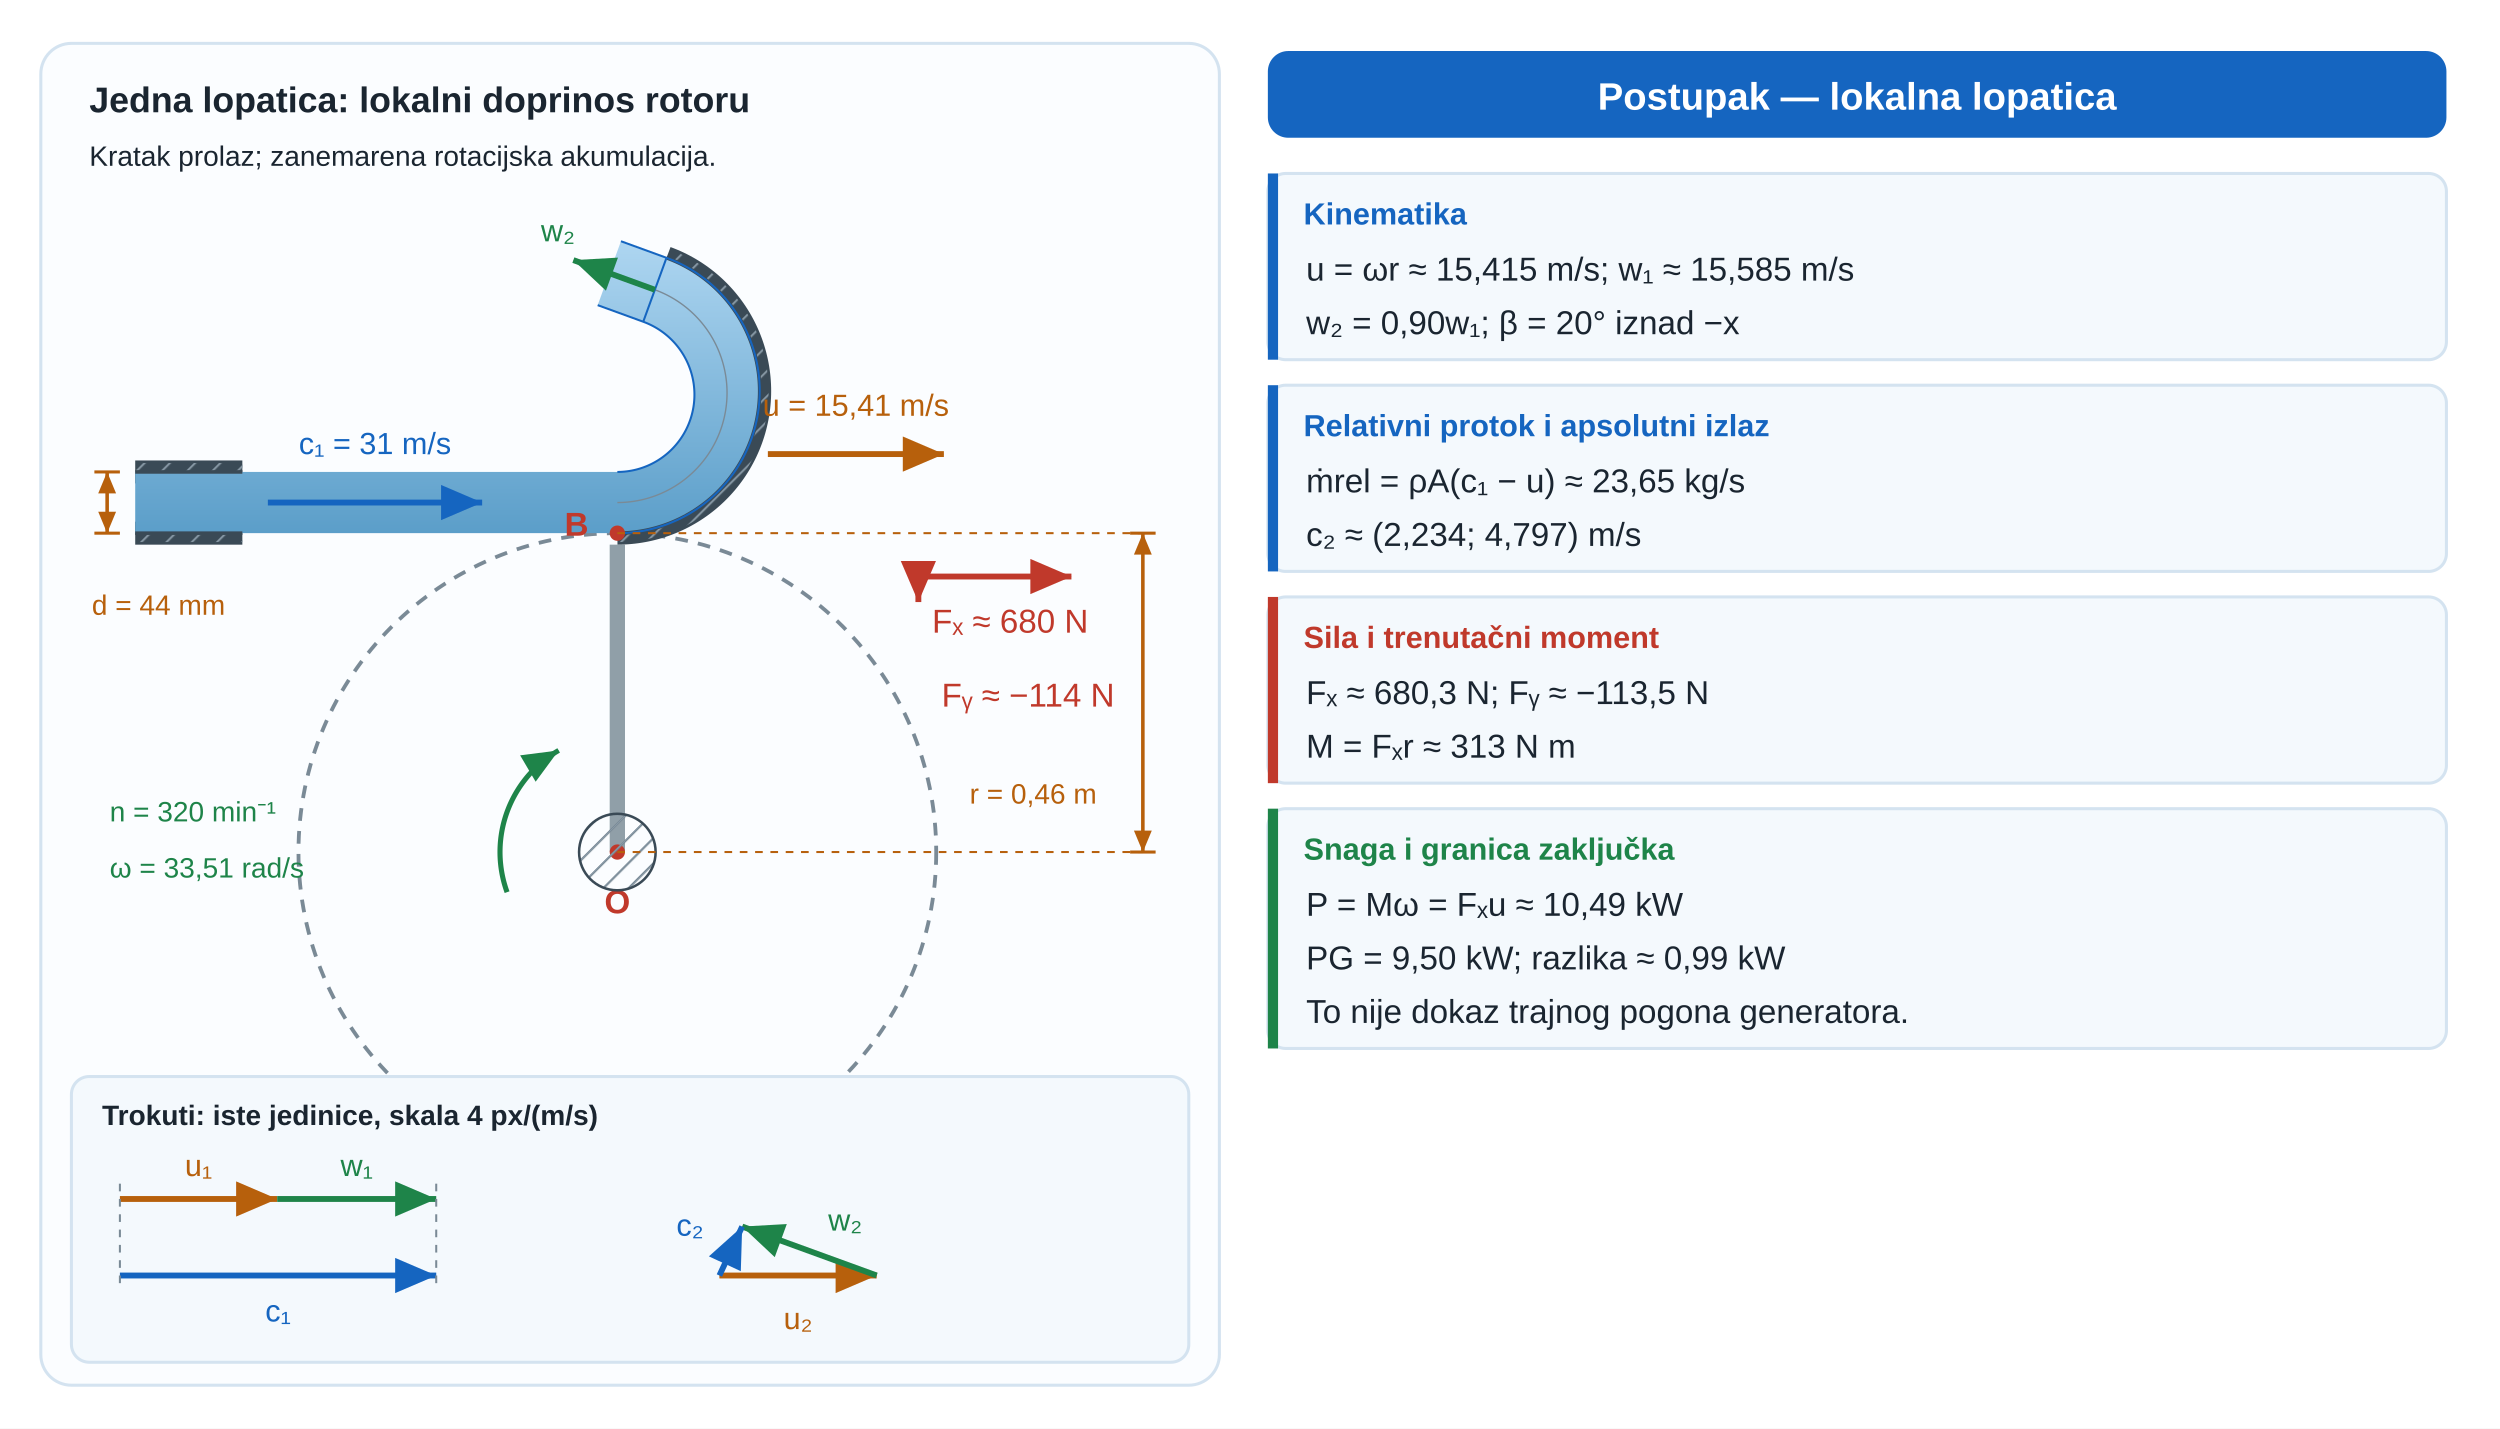
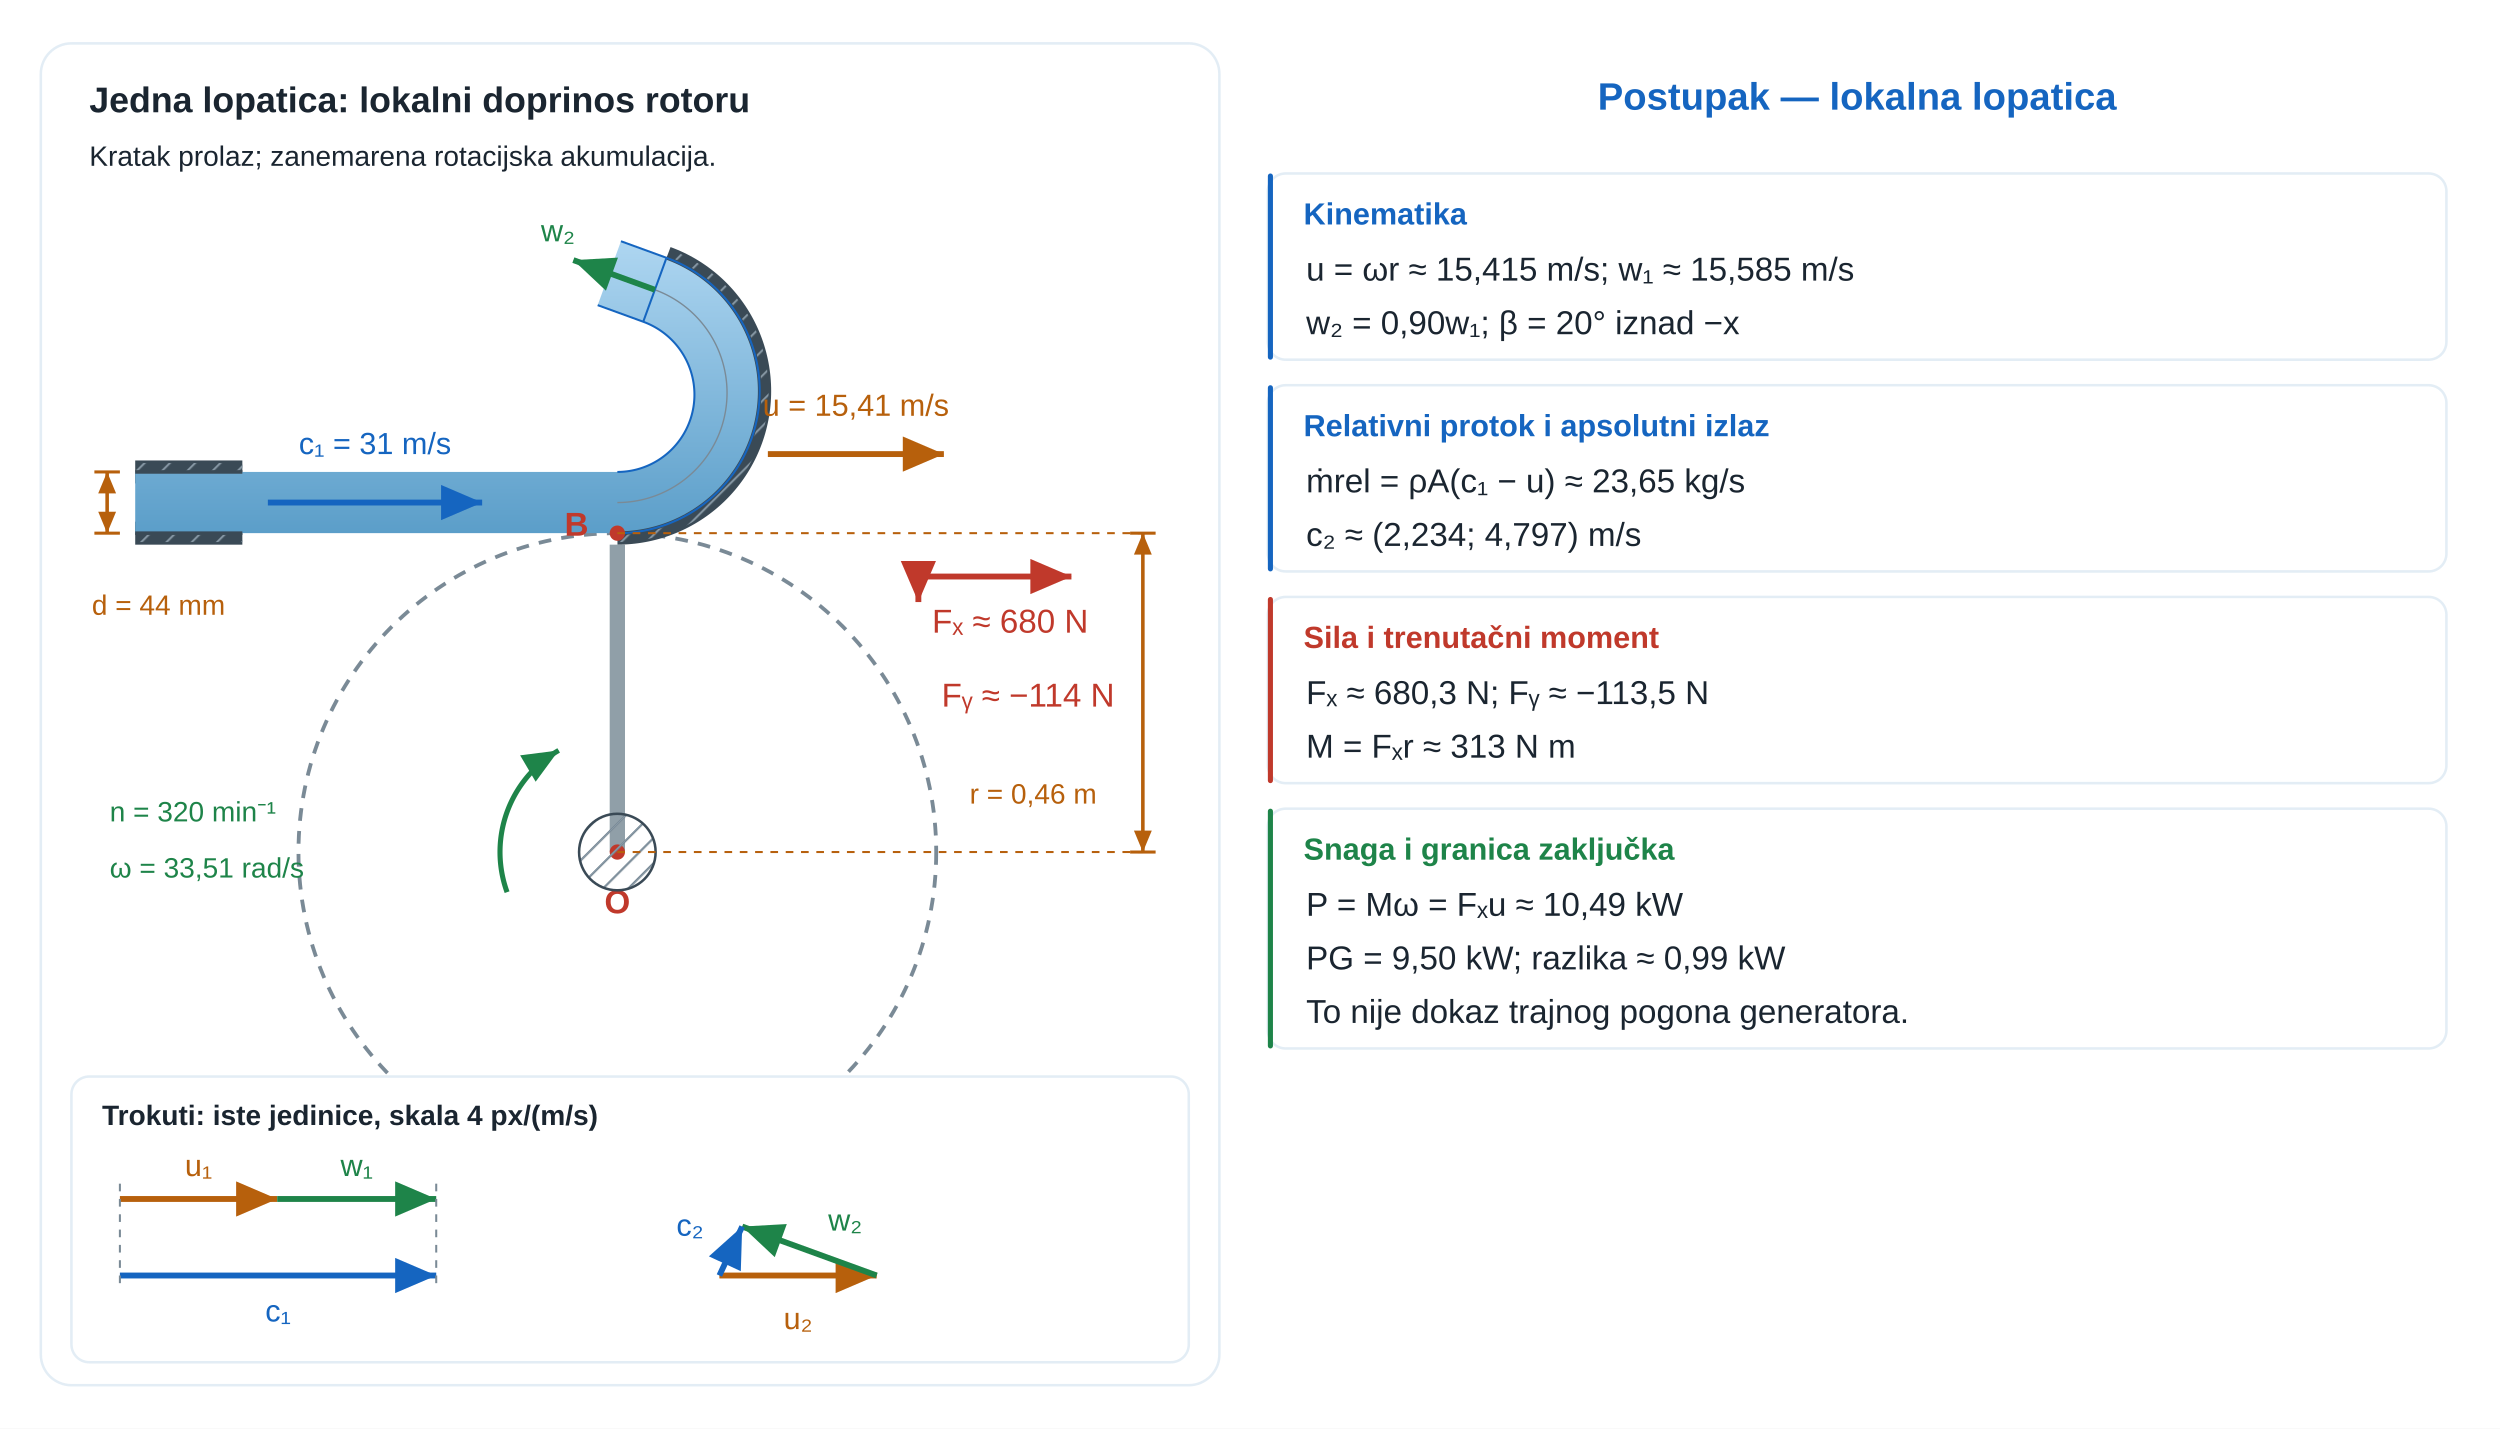
<svg xmlns="http://www.w3.org/2000/svg" viewBox="0 0 980 560" role="img" aria-labelledby="u14p5_title u14p5_desc" preserveAspectRatio="xMidYMid meet" style="display:block;width:100%;max-width:980px;height:auto;">
  <defs>
    <linearGradient id="u14p5_water" x1="0" y1="0" x2="0" y2="1">
      <stop offset="0%" stop-color="#aed6f1" />
      <stop offset="100%" stop-color="#5b9ec9" />
    </linearGradient>
    <linearGradient id="u14p5_oil" x1="0" y1="0" x2="0" y2="1">
      <stop offset="0%" stop-color="#fde68a" />
      <stop offset="100%" stop-color="#c8a000" />
    </linearGradient>
    <linearGradient id="u14p5_hdr" x1="0" y1="0" x2="1" y2="0">
      <stop offset="0%" stop-color="#1a2e42" />
      <stop offset="100%" stop-color="#1a3a52" />
    </linearGradient>
    <pattern id="u14p5_hatch" width="7" height="7" patternUnits="userSpaceOnUse" patternTransform="rotate(45)">
      <line x1="0" y1="0" x2="0" y2="7" stroke="#7a8a96" stroke-width="1.8" />
    </pattern>
    <marker id="u14p5_v" markerWidth="7" markerHeight="6" refX="7" refY="3" orient="auto">
      <path d="M0 0 L7 3 L0 6 Z" fill="#1e8449" />
    </marker>
    <marker id="u14p5_dim" markerWidth="6" markerHeight="5" refX="6" refY="2.5" orient="auto-start-reverse">
      <path d="M0 0 L6 2.5 L0 5 Z" fill="#b7600c" />
    </marker>
    <marker id="u14p5_dimSmall" markerWidth="3" markerHeight="3" refX="3" refY="1.5" orient="auto-start-reverse">
      <path d="M0 0 L3 1.5 L0 3 Z" fill="#b7600c" />
    </marker>
  </defs>
  <rect width="980" height="560" fill="white" />
  <g font-family="'Segoe UI',Arial,sans-serif" fill="#1a2530">
    <defs>
      <marker id="u14p5_forceMarker" markerWidth="7" markerHeight="6" refX="7" refY="3" orient="auto">
        <path d="M0 0 L7 3 L0 6 Z" fill="#c0392b" />
      </marker>
      <marker id="u14p5_pressureMarker" markerWidth="7" markerHeight="6" refX="7" refY="3" orient="auto">
        <path d="M0 0 L7 3 L0 6 Z" fill="#1565c0" />
      </marker>
      <marker id="u14p5_reactionMarker" markerWidth="7" markerHeight="6" refX="7" refY="3" orient="auto">
        <path d="M0 0 L7 3 L0 6 Z" fill="#1e8449" />
      </marker>
      <marker id="u14p5_axisMarker" markerWidth="7" markerHeight="6" refX="7" refY="3" orient="auto">
        <path d="M0 0 L7 3 L0 6 Z" fill="#3a4a56" />
      </marker>
    </defs>
    <defs>
      <marker id="u14p5_motionMarker" markerWidth="7" markerHeight="6" refX="7" refY="3" orient="auto">
        <path d="M0 0 L7 3 L0 6 Z" fill="#b7600c" />
      </marker>
    </defs>
-     <rect x="16" y="17" width="462" height="526" rx="12" fill="#fbfdff" stroke="#d4e3f0" stroke-width="1.2" />
+     <rect x="16" y="17" width="462" height="526" rx="12" fill="white" stroke="#d4e3f0" stroke-width="1" stroke-opacity="0.65" />
    <text x="35" y="44" font-size="14" fill="#1a2530" text-anchor="start" font-weight="700">Jedna lopatica: lokalni doprinos rotoru</text>
    <text x="35" y="65" font-size="11" fill="#1a2530" text-anchor="start">Kratak prolaz; zanemarena rotacijska akumulacija.</text>
    <circle id="u14p5_orbit" cx="242" cy="334" r="125" fill="none" stroke="#7a8a96" stroke-width="1.5" stroke-dasharray="5 4" />
    <line id="u14p5_spoke" x1="242" y1="334" x2="242" y2="213.5" stroke="#909fa8" stroke-width="6" />
    <path id="u14p5_flowouter0" d="M53 185.0 H95" fill="none" stroke="#3a4a56" stroke-width="9" stroke-linecap="butt" stroke-linejoin="round" />
    <path d="M53 185.0 H95" fill="none" stroke="url(#u14p5_hatch)" stroke-width="7" stroke-linecap="butt" stroke-linejoin="round" />
    <path id="u14p5_flowouter1" d="M53 209.0 H95" fill="none" stroke="#3a4a56" stroke-width="9" stroke-linecap="butt" stroke-linejoin="round" />
    <path d="M53 209.0 H95" fill="none" stroke="url(#u14p5_hatch)" stroke-width="7" stroke-linecap="butt" stroke-linejoin="round" />
    <path id="u14p5_flowouter2" d="M242 209 L243.28 208.985 L244.559 208.942 L245.837 208.868 L247.113 208.766 L248.386 208.635 L249.656 208.474 L250.922 208.285 L252.183 208.066 L253.44 207.819 L254.69 207.543 L255.934 207.238 L257.17 206.905 L258.399 206.544 L259.619 206.154 L260.831 205.737 L262.032 205.292 L263.223 204.819 L264.403 204.319 L265.572 203.792 L266.728 203.238 L267.872 202.658 L269.002 202.051 L270.118 201.418 L271.219 200.76 L272.305 200.077 L273.375 199.368 L274.429 198.635 L275.466 197.878 L276.486 197.097 L277.487 196.292 L278.47 195.464 L279.434 194.614 L280.378 193.741 L281.302 192.847 L282.205 191.931 L283.087 190.995 L283.947 190.038 L284.786 189.061 L285.601 188.065 L286.394 187.05 L287.163 186.017 L287.909 184.966 L288.629 183.897 L289.326 182.812 L289.997 181.711 L290.642 180.594 L291.262 179.462 L291.856 178.316 L292.422 177.156 L292.962 175.983 L293.475 174.797 L293.96 173.6 L294.418 172.391 L294.847 171.171 L295.248 169.942 L295.621 168.703 L295.965 167.455 L296.279 166.199 L296.565 164.936 L296.821 163.666 L297.048 162.391 L297.244 161.11 L297.411 159.824 L297.548 158.534 L297.655 157.242 L297.732 155.946 L297.779 154.649 L297.795 153.351 L297.782 152.052 L297.737 150.754 L297.663 149.456 L297.558 148.161 L297.423 146.867 L297.258 145.577 L297.062 144.291 L296.836 143.009 L296.581 141.733 L296.295 140.463 L295.98 139.199 L295.636 137.943 L295.261 136.694 L294.858 135.455 L294.426 134.225 L293.964 133.005 L293.474 131.796 L292.956 130.599 L292.41 129.413 L291.836 128.241 L291.234 127.082 L290.606 125.938 L289.95 124.808 L289.268 123.693 L288.56 122.595 L287.826 121.514 L287.066 120.449 L286.282 119.403 L285.473 118.375 L284.64 117.367 L283.783 116.378 L282.904 115.409 L282.001 114.462 L281.076 113.535 L280.13 112.631 L279.162 111.749 L278.174 110.89 L277.165 110.054 L276.137 109.243 L275.09 108.456 L274.025 107.693 L272.941 106.956 L271.841 106.245 L270.724 105.56 L269.591 104.901 L268.442 104.269 L267.279 103.665 L266.102 103.088 L264.912 102.539 L263.709 102.019 L262.494 101.527 L261.267 101.064" fill="none" stroke="#3a4a56" stroke-width="9" stroke-linecap="butt" stroke-linejoin="round" />
    <path d="M242 209 L243.28 208.985 L244.559 208.942 L245.837 208.868 L247.113 208.766 L248.386 208.635 L249.656 208.474 L250.922 208.285 L252.183 208.066 L253.44 207.819 L254.69 207.543 L255.934 207.238 L257.17 206.905 L258.399 206.544 L259.619 206.154 L260.831 205.737 L262.032 205.292 L263.223 204.819 L264.403 204.319 L265.572 203.792 L266.728 203.238 L267.872 202.658 L269.002 202.051 L270.118 201.418 L271.219 200.76 L272.305 200.077 L273.375 199.368 L274.429 198.635 L275.466 197.878 L276.486 197.097 L277.487 196.292 L278.47 195.464 L279.434 194.614 L280.378 193.741 L281.302 192.847 L282.205 191.931 L283.087 190.995 L283.947 190.038 L284.786 189.061 L285.601 188.065 L286.394 187.05 L287.163 186.017 L287.909 184.966 L288.629 183.897 L289.326 182.812 L289.997 181.711 L290.642 180.594 L291.262 179.462 L291.856 178.316 L292.422 177.156 L292.962 175.983 L293.475 174.797 L293.96 173.6 L294.418 172.391 L294.847 171.171 L295.248 169.942 L295.621 168.703 L295.965 167.455 L296.279 166.199 L296.565 164.936 L296.821 163.666 L297.048 162.391 L297.244 161.11 L297.411 159.824 L297.548 158.534 L297.655 157.242 L297.732 155.946 L297.779 154.649 L297.795 153.351 L297.782 152.052 L297.737 150.754 L297.663 149.456 L297.558 148.161 L297.423 146.867 L297.258 145.577 L297.062 144.291 L296.836 143.009 L296.581 141.733 L296.295 140.463 L295.98 139.199 L295.636 137.943 L295.261 136.694 L294.858 135.455 L294.426 134.225 L293.964 133.005 L293.474 131.796 L292.956 130.599 L292.41 129.413 L291.836 128.241 L291.234 127.082 L290.606 125.938 L289.95 124.808 L289.268 123.693 L288.56 122.595 L287.826 121.514 L287.066 120.449 L286.282 119.403 L285.473 118.375 L284.64 117.367 L283.783 116.378 L282.904 115.409 L282.001 114.462 L281.076 113.535 L280.13 112.631 L279.162 111.749 L278.174 110.89 L277.165 110.054 L276.137 109.243 L275.09 108.456 L274.025 107.693 L272.941 106.956 L271.841 106.245 L270.724 105.56 L269.591 104.901 L268.442 104.269 L267.279 103.665 L266.102 103.088 L264.912 102.539 L263.709 102.019 L262.494 101.527 L261.267 101.064" fill="none" stroke="url(#u14p5_hatch)" stroke-width="7" stroke-linecap="butt" stroke-linejoin="round" />
    <defs>
      <linearGradient id="u14p5_flowfield" gradientUnits="userSpaceOnUse" x1="0" y1="94.566" x2="0" y2="209.0">
        <stop offset="0%" stop-color="#aed6f1" />
        <stop offset="100%" stop-color="#5b9ec9" />
      </linearGradient>
    </defs>
    <path id="u14p5_flowfluid" d="M53 185 L242 185 L242.721 184.991 L243.442 184.965 L244.162 184.922 L244.881 184.861 L245.598 184.784 L246.313 184.689 L247.025 184.577 L247.735 184.448 L248.441 184.302 L249.143 184.139 L249.841 183.959 L250.534 183.763 L251.223 183.551 L251.906 183.322 L252.583 183.077 L253.254 182.816 L253.918 182.539 L254.576 182.246 L255.226 181.938 L255.868 181.614 L256.503 181.276 L257.129 180.922 L257.746 180.554 L258.354 180.172 L258.953 179.775 L259.541 179.365 L260.12 178.94 L260.688 178.503 L261.246 178.052 L261.793 177.588 L262.328 177.111 L262.851 176.623 L263.363 176.122 L263.862 175.609 L264.349 175.085 L264.823 174.55 L265.285 174.005 L265.733 173.448 L266.168 172.882 L266.589 172.305 L266.996 171.72 L267.389 171.125 L267.767 170.521 L268.132 169.909 L268.481 169.289 L268.816 168.661 L269.136 168.026 L269.441 167.384 L269.73 166.735 L270.004 166.08 L270.263 165.419 L270.505 164.752 L270.732 164.081 L270.944 163.404 L271.139 162.724 L271.318 162.039 L271.481 161.35 L271.628 160.659 L271.758 159.964 L271.873 159.267 L271.971 158.568 L272.052 157.868 L272.117 157.165 L272.166 156.462 L272.199 155.759 L272.215 155.055 L272.215 154.352 L272.199 153.649 L272.166 152.947 L272.117 152.246 L272.052 151.547 L271.971 150.85 L271.874 150.155 L271.76 149.464 L271.631 148.775 L271.487 148.09 L271.326 147.409 L271.15 146.732 L270.958 146.06 L270.752 145.392 L270.529 144.73 L270.292 144.074 L270.04 143.423 L269.773 142.779 L269.492 142.141 L269.196 141.51 L268.886 140.887 L268.562 140.271 L268.224 139.663 L267.873 139.062 L267.507 138.471 L267.129 137.888 L266.737 137.314 L266.333 136.75 L265.916 136.195 L265.487 135.65 L265.045 135.115 L264.592 134.591 L264.127 134.077 L263.651 133.574 L263.163 133.082 L262.664 132.601 L262.155 132.132 L261.636 131.675 L261.106 131.23 L260.567 130.797 L260.018 130.377 L259.46 129.969 L258.892 129.574 L258.317 129.192 L257.732 128.823 L257.14 128.468 L256.54 128.126 L255.932 127.797 L255.317 127.483 L254.696 127.182 L254.068 126.896 L253.433 126.624 L252.793 126.366 L252.147 126.122 L234.292 119.624 L243.413 94.566 L261.267 101.064 L262.494 101.527 L263.709 102.019 L264.912 102.539 L266.102 103.088 L267.279 103.665 L268.442 104.269 L269.591 104.901 L270.724 105.56 L271.841 106.245 L272.941 106.956 L274.025 107.693 L275.09 108.456 L276.137 109.243 L277.165 110.054 L278.174 110.89 L279.162 111.749 L280.13 112.631 L281.076 113.535 L282.001 114.462 L282.904 115.409 L283.783 116.378 L284.64 117.367 L285.473 118.375 L286.282 119.403 L287.066 120.449 L287.826 121.514 L288.56 122.595 L289.268 123.693 L289.95 124.808 L290.606 125.938 L291.234 127.082 L291.836 128.241 L292.41 129.413 L292.956 130.599 L293.474 131.796 L293.964 133.005 L294.426 134.225 L294.858 135.455 L295.261 136.694 L295.636 137.943 L295.98 139.199 L296.295 140.463 L296.581 141.733 L296.836 143.009 L297.062 144.291 L297.258 145.577 L297.423 146.867 L297.558 148.161 L297.663 149.456 L297.737 150.754 L297.782 152.052 L297.795 153.351 L297.779 154.649 L297.732 155.946 L297.655 157.242 L297.548 158.534 L297.411 159.824 L297.244 161.11 L297.048 162.391 L296.821 163.666 L296.565 164.936 L296.279 166.199 L295.965 167.455 L295.621 168.703 L295.248 169.942 L294.847 171.171 L294.418 172.391 L293.96 173.6 L293.475 174.797 L292.962 175.983 L292.422 177.156 L291.856 178.316 L291.262 179.462 L290.642 180.594 L289.997 181.711 L289.326 182.812 L288.629 183.897 L287.909 184.966 L287.163 186.017 L286.394 187.05 L285.601 188.065 L284.786 189.061 L283.947 190.038 L283.087 190.995 L282.205 191.931 L281.302 192.847 L280.378 193.741 L279.434 194.614 L278.47 195.464 L277.487 196.292 L276.486 197.097 L275.466 197.878 L274.429 198.635 L273.375 199.368 L272.305 200.077 L271.219 200.76 L270.118 201.418 L269.002 202.051 L267.872 202.658 L266.728 203.238 L265.572 203.792 L264.403 204.319 L263.223 204.819 L262.032 205.292 L260.831 205.737 L259.619 206.154 L258.399 206.544 L257.17 206.905 L255.934 207.238 L254.69 207.543 L253.44 207.819 L252.183 208.066 L250.922 208.285 L249.656 208.474 L248.386 208.635 L247.113 208.766 L245.837 208.868 L244.559 208.942 L243.28 208.985 L242 209 L53 209 Z" fill="url(#u14p5_flowfield)" stroke="none" stroke-width="1.8" />
    <path id="u14p5_flowwall0" d="M53 185.0 H95" fill="none" stroke="#3a4a56" stroke-width="1.4" />
    <path id="u14p5_flowwall1" d="M53 209.0 H95" fill="none" stroke="#3a4a56" stroke-width="1.4" />
    <path id="u14p5_flowwall2" d="M242 209 L243.28 208.985 L244.559 208.942 L245.837 208.868 L247.113 208.766 L248.386 208.635 L249.656 208.474 L250.922 208.285 L252.183 208.066 L253.44 207.819 L254.69 207.543 L255.934 207.238 L257.17 206.905 L258.399 206.544 L259.619 206.154 L260.831 205.737 L262.032 205.292 L263.223 204.819 L264.403 204.319 L265.572 203.792 L266.728 203.238 L267.872 202.658 L269.002 202.051 L270.118 201.418 L271.219 200.76 L272.305 200.077 L273.375 199.368 L274.429 198.635 L275.466 197.878 L276.486 197.097 L277.487 196.292 L278.47 195.464 L279.434 194.614 L280.378 193.741 L281.302 192.847 L282.205 191.931 L283.087 190.995 L283.947 190.038 L284.786 189.061 L285.601 188.065 L286.394 187.05 L287.163 186.017 L287.909 184.966 L288.629 183.897 L289.326 182.812 L289.997 181.711 L290.642 180.594 L291.262 179.462 L291.856 178.316 L292.422 177.156 L292.962 175.983 L293.475 174.797 L293.96 173.6 L294.418 172.391 L294.847 171.171 L295.248 169.942 L295.621 168.703 L295.965 167.455 L296.279 166.199 L296.565 164.936 L296.821 163.666 L297.048 162.391 L297.244 161.11 L297.411 159.824 L297.548 158.534 L297.655 157.242 L297.732 155.946 L297.779 154.649 L297.795 153.351 L297.782 152.052 L297.737 150.754 L297.663 149.456 L297.558 148.161 L297.423 146.867 L297.258 145.577 L297.062 144.291 L296.836 143.009 L296.581 141.733 L296.295 140.463 L295.98 139.199 L295.636 137.943 L295.261 136.694 L294.858 135.455 L294.426 134.225 L293.964 133.005 L293.474 131.796 L292.956 130.599 L292.41 129.413 L291.836 128.241 L291.234 127.082 L290.606 125.938 L289.95 124.808 L289.268 123.693 L288.56 122.595 L287.826 121.514 L287.066 120.449 L286.282 119.403 L285.473 118.375 L284.64 117.367 L283.783 116.378 L282.904 115.409 L282.001 114.462 L281.076 113.535 L280.13 112.631 L279.162 111.749 L278.174 110.89 L277.165 110.054 L276.137 109.243 L275.09 108.456 L274.025 107.693 L272.941 106.956 L271.841 106.245 L270.724 105.56 L269.591 104.901 L268.442 104.269 L267.279 103.665 L266.102 103.088 L264.912 102.539 L263.709 102.019 L262.494 101.527 L261.267 101.064" fill="none" stroke="#3a4a56" stroke-width="1.4" />
    <path id="u14p5_flowfreeEdge" d="M242 185 L242.721 184.991 L243.442 184.965 L244.162 184.922 L244.881 184.861 L245.598 184.784 L246.313 184.689 L247.025 184.577 L247.735 184.448 L248.441 184.302 L249.143 184.139 L249.841 183.959 L250.534 183.763 L251.223 183.551 L251.906 183.322 L252.583 183.077 L253.254 182.816 L253.918 182.539 L254.576 182.246 L255.226 181.938 L255.868 181.614 L256.503 181.276 L257.129 180.922 L257.746 180.554 L258.354 180.172 L258.953 179.775 L259.541 179.365 L260.12 178.94 L260.688 178.503 L261.246 178.052 L261.793 177.588 L262.328 177.111 L262.851 176.623 L263.363 176.122 L263.862 175.609 L264.349 175.085 L264.823 174.55 L265.285 174.005 L265.733 173.448 L266.168 172.882 L266.589 172.305 L266.996 171.72 L267.389 171.125 L267.767 170.521 L268.132 169.909 L268.481 169.289 L268.816 168.661 L269.136 168.026 L269.441 167.384 L269.73 166.735 L270.004 166.08 L270.263 165.419 L270.505 164.752 L270.732 164.081 L270.944 163.404 L271.139 162.724 L271.318 162.039 L271.481 161.35 L271.628 160.659 L271.758 159.964 L271.873 159.267 L271.971 158.568 L272.052 157.868 L272.117 157.165 L272.166 156.462 L272.199 155.759 L272.215 155.055 L272.215 154.352 L272.199 153.649 L272.166 152.947 L272.117 152.246 L272.052 151.547 L271.971 150.85 L271.874 150.155 L271.76 149.464 L271.631 148.775 L271.487 148.09 L271.326 147.409 L271.15 146.732 L270.958 146.06 L270.752 145.392 L270.529 144.73 L270.292 144.074 L270.04 143.423 L269.773 142.779 L269.492 142.141 L269.196 141.51 L268.886 140.887 L268.562 140.271 L268.224 139.663 L267.873 139.062 L267.507 138.471 L267.129 137.888 L266.737 137.314 L266.333 136.75 L265.916 136.195 L265.487 135.65 L265.045 135.115 L264.592 134.591 L264.127 134.077 L263.651 133.574 L263.163 133.082 L262.664 132.601 L262.155 132.132 L261.636 131.675 L261.106 131.23 L260.567 130.797 L260.018 130.377 L259.46 129.969 L258.892 129.574 L258.317 129.192 L257.732 128.823 L257.14 128.468 L256.54 128.126 L255.932 127.797 L255.317 127.483 L254.696 127.182 L254.068 126.896 L253.433 126.624 L252.793 126.366 L252.147 126.122 L234.292 119.624" fill="none" stroke="#1565c0" stroke-width="0.8" />
    <path id="u14p5_flowouterEdge" d="M242 209 L243.28 208.985 L244.559 208.942 L245.837 208.868 L247.113 208.766 L248.386 208.635 L249.656 208.474 L250.922 208.285 L252.183 208.066 L253.44 207.819 L254.69 207.543 L255.934 207.238 L257.17 206.905 L258.399 206.544 L259.619 206.154 L260.831 205.737 L262.032 205.292 L263.223 204.819 L264.403 204.319 L265.572 203.792 L266.728 203.238 L267.872 202.658 L269.002 202.051 L270.118 201.418 L271.219 200.76 L272.305 200.077 L273.375 199.368 L274.429 198.635 L275.466 197.878 L276.486 197.097 L277.487 196.292 L278.47 195.464 L279.434 194.614 L280.378 193.741 L281.302 192.847 L282.205 191.931 L283.087 190.995 L283.947 190.038 L284.786 189.061 L285.601 188.065 L286.394 187.05 L287.163 186.017 L287.909 184.966 L288.629 183.897 L289.326 182.812 L289.997 181.711 L290.642 180.594 L291.262 179.462 L291.856 178.316 L292.422 177.156 L292.962 175.983 L293.475 174.797 L293.96 173.6 L294.418 172.391 L294.847 171.171 L295.248 169.942 L295.621 168.703 L295.965 167.455 L296.279 166.199 L296.565 164.936 L296.821 163.666 L297.048 162.391 L297.244 161.11 L297.411 159.824 L297.548 158.534 L297.655 157.242 L297.732 155.946 L297.779 154.649 L297.795 153.351 L297.782 152.052 L297.737 150.754 L297.663 149.456 L297.558 148.161 L297.423 146.867 L297.258 145.577 L297.062 144.291 L296.836 143.009 L296.581 141.733 L296.295 140.463 L295.98 139.199 L295.636 137.943 L295.261 136.694 L294.858 135.455 L294.426 134.225 L293.964 133.005 L293.474 131.796 L292.956 130.599 L292.41 129.413 L291.836 128.241 L291.234 127.082 L290.606 125.938 L289.95 124.808 L289.268 123.693 L288.56 122.595 L287.826 121.514 L287.066 120.449 L286.282 119.403 L285.473 118.375 L284.64 117.367 L283.783 116.378 L282.904 115.409 L282.001 114.462 L281.076 113.535 L280.13 112.631 L279.162 111.749 L278.174 110.89 L277.165 110.054 L276.137 109.243 L275.09 108.456 L274.025 107.693 L272.941 106.956 L271.841 106.245 L270.724 105.56 L269.591 104.901 L268.442 104.269 L267.279 103.665 L266.102 103.088 L264.912 102.539 L263.709 102.019 L262.494 101.527 L261.267 101.064 L243.413 94.566" fill="none" stroke="#1565c0" stroke-width="0.8" />
    <path id="u14p5_flowcenterline" d="M242 197 L243.001 196.988 L244.001 196.953 L245 196.895 L245.997 196.814 L246.992 196.709 L247.984 196.582 L248.974 196.431 L249.959 196.257 L250.94 196.06 L251.916 195.841 L252.887 195.599 L253.852 195.334 L254.811 195.047 L255.763 194.738 L256.707 194.407 L257.643 194.054 L258.571 193.679 L259.49 193.282 L260.399 192.865 L261.298 192.426 L262.187 191.967 L263.065 191.487 L263.932 190.986 L264.787 190.466 L265.629 189.926 L266.458 189.366 L267.275 188.788 L268.077 188.19 L268.866 187.574 L269.64 186.94 L270.399 186.288 L271.142 185.618 L271.87 184.932 L272.582 184.228 L273.277 183.508 L273.955 182.773 L274.616 182.021 L275.259 181.255 L275.884 180.473 L276.491 179.678 L277.079 178.868 L277.649 178.045 L278.198 177.209 L278.729 176.361 L279.239 175.5 L279.729 174.628 L280.199 173.744 L280.648 172.85 L281.076 171.946 L281.483 171.031 L281.869 170.108 L282.233 169.176 L282.575 168.236 L282.895 167.288 L283.194 166.333 L283.469 165.371 L283.723 164.403 L283.953 163.429 L284.162 162.45 L284.347 161.467 L284.509 160.479 L284.648 159.489 L284.764 158.495 L284.857 157.498 L284.927 156.5 L284.974 155.501 L284.997 154.5 L284.997 153.5 L284.974 152.499 L284.927 151.5 L284.857 150.502 L284.764 149.505 L284.648 148.511 L284.509 147.521 L284.347 146.533 L284.162 145.55 L283.953 144.571 L283.723 143.597 L283.469 142.629 L283.194 141.667 L282.895 140.712 L282.575 139.764 L282.233 138.824 L281.869 137.892 L281.483 136.969 L281.076 136.054 L280.648 135.15 L280.199 134.256 L279.729 133.372 L279.239 132.5 L278.729 131.639 L278.198 130.791 L277.649 129.955 L277.079 129.132 L276.491 128.322 L275.884 127.527 L275.259 126.745 L274.616 125.979 L273.955 125.227 L273.277 124.492 L272.582 123.772 L271.87 123.068 L271.142 122.382 L270.399 121.712 L269.64 121.06 L268.866 120.426 L268.077 119.81 L267.275 119.212 L266.458 118.634 L265.629 118.074 L264.787 117.534 L263.932 117.014 L263.065 116.513 L262.187 116.033 L261.298 115.574 L260.399 115.135 L259.49 114.718 L258.571 114.321 L257.643 113.946 L256.707 113.593" fill="none" stroke="#7a8a96" stroke-width="0.55" />
    <path id="u14p5_flowoutletSection" d="M252.147 126.122 L261.267 101.064" fill="none" stroke="#1565c0" stroke-width="0.8" />
    <path id="u14p5_inflow" d="M105 197 L189 197" fill="none" stroke="#1565c0" stroke-width="2.3" marker-end="url(#u14p5_pressureMarker)" />
    <text x="147.0" y="178" font-size="12" fill="#1565c0" text-anchor="middle">c₁ = 31 m/s</text>
    <path id="u14p5_relativeExit" d="M256.707 113.593 L224.757 101.965" fill="none" stroke="#1e8449" stroke-width="2.3" marker-end="url(#u14p5_reactionMarker)" />
    <text x="218.707" y="94.593" font-size="12" fill="#1e8449" text-anchor="middle">w₂</text>
    <path id="u14p5_motion" d="M301 178 L370 178" fill="none" stroke="#b7600c" stroke-width="2.3" marker-end="url(#u14p5_motionMarker)" />
    <text x="335.5" y="163" font-size="12" fill="#b7600c" text-anchor="middle">u = 15,41 m/s</text>
    <path id="u14p5_forceX" d="M360 226 L420 226" fill="none" stroke="#c0392b" stroke-width="2.3" marker-end="url(#u14p5_forceMarker)" />
    <text x="396" y="248" font-size="13" fill="#c0392b" text-anchor="middle">Fₓ ≈ 680 N</text>
    <path id="u14p5_forceY" d="M360 226 L360 236.01" fill="none" stroke="#c0392b" stroke-width="2.3" marker-end="url(#u14p5_forceMarker)" />
    <text x="403" y="277" font-size="13" fill="#c0392b" text-anchor="middle">Fᵧ ≈ −114 N</text>
    <circle id="u14p5_axisCenter" cx="242" cy="334" r="3" fill="#c0392b" />
    <text x="242" y="358" font-size="13" fill="#c0392b" text-anchor="middle" font-weight="700">O</text>
    <circle cx="242" cy="334" r="15" fill="url(#u14p5_hatch)" stroke="#3a4a56" />
    <circle id="u14p5_rimPoint" cx="242" cy="209" r="3" fill="#c0392b" />
    <text x="226" y="210" font-size="13" fill="#c0392b" text-anchor="middle" font-weight="700">B</text>
    <line x1="443" y1="209" x2="453" y2="209" stroke="#b7600c" stroke-width="1.2" />
    <line x1="443" y1="334" x2="453" y2="334" stroke="#b7600c" stroke-width="1.2" />
    <path id="u14p5_radius" d="M448 209 L448 334" fill="none" stroke="#b7600c" stroke-width="1.4" marker-start="url(#u14p5_dim)" marker-end="url(#u14p5_dim)" />
    <line x1="242" y1="209" x2="448" y2="209" stroke="#b7600c" stroke-width="0.8" stroke-dasharray="3 3" />
    <line x1="242" y1="334" x2="448" y2="334" stroke="#b7600c" stroke-width="0.8" stroke-dasharray="3 3" />
    <text x="405" y="315" font-size="11" fill="#b7600c" text-anchor="middle">r = 0,46 m</text>
    <path id="u14p5_rotation" d="M198.774 349.733 L198.506 348.976 L198.251 348.215 L198.01 347.449 L197.782 346.679 L197.567 345.906 L197.366 345.128 L197.179 344.348 L197.005 343.564 L196.845 342.777 L196.699 341.988 L196.566 341.196 L196.448 340.402 L196.343 339.606 L196.252 338.808 L196.175 338.009 L196.112 337.209 L196.063 336.407 L196.028 335.605 L196.007 334.803 L196.0 334.0 L196.007 333.197 L196.028 332.395 L196.063 331.593 L196.112 330.791 L196.175 329.991 L196.252 329.192 L196.343 328.394 L196.448 327.598 L196.566 326.804 L196.699 326.012 L196.845 325.223 L197.005 324.436 L197.179 323.652 L197.366 322.872 L197.567 322.094 L197.782 321.321 L198.01 320.551 L198.251 319.785 L198.506 319.024 L198.774 318.267 L199.055 317.515 L199.35 316.768 L199.657 316.026 L199.977 315.29 L200.31 314.56 L200.655 313.835 L201.014 313.116 L201.384 312.404 L201.767 311.699 L202.163 311.0 L202.57 310.308 L202.99 309.624 L203.421 308.947 L203.864 308.277 L204.319 307.615 L204.785 306.962 L205.263 306.317 L205.752 305.68 L206.251 305.051 L206.762 304.432 L207.283 303.821 L207.815 303.22 L208.358 302.628 L208.91 302.046 L209.473 301.473 L210.046 300.91 L210.628 300.358 L211.22 299.815 L211.821 299.283 L212.432 298.762 L213.051 298.251 L213.68 297.752 L214.317 297.263 L214.962 296.785 L215.615 296.319 L216.277 295.864 L216.947 295.421 L217.624 294.99 L218.308 294.57 L219 294.163" fill="none" stroke="#1e8449" stroke-width="2" marker-end="url(#u14p5_reactionMarker)" />
    <text x="43" y="322" font-size="11" fill="#1e8449" text-anchor="start">n = 320 min⁻¹</text>
    <text x="43" y="344" font-size="11" fill="#1e8449" text-anchor="start">ω = 33,51 rad/s</text>
    <line x1="37" y1="185" x2="47" y2="185" stroke="#b7600c" stroke-width="1.2" />
    <line x1="37" y1="209" x2="47" y2="209" stroke="#b7600c" stroke-width="1.2" />
    <path id="u14p5_d" d="M42 185 L42 209" fill="none" stroke="#b7600c" stroke-width="1.4" marker-start="url(#u14p5_dim)" marker-end="url(#u14p5_dim)" />
    <text x="36" y="241" font-size="11" fill="#b7600c" text-anchor="start">d = 44 mm</text>
-     <rect x="28" y="422" width="438" height="112" rx="7" fill="#f4f9fd" stroke="#d4e3f0" stroke-width="1.2" />
+     <rect x="28" y="422" width="438" height="112" rx="7" fill="white" stroke="#d4e3f0" stroke-width="1" stroke-opacity="0.65" />
    <text x="40" y="441" font-size="11" fill="#1a2530" text-anchor="start" font-weight="700">Trokuti: iste jedinice, skala 4 px/(m/s)</text>
    <path id="u14p5_inletTriangleu" d="M47 470 L108.659 470" fill="none" stroke="#b7600c" stroke-width="2.3" marker-end="url(#u14p5_motionMarker)" />
    <text x="77.829" y="461" font-size="12" fill="#b7600c" text-anchor="middle">u₁</text>
    <path id="u14p5_inletTrianglew" d="M108.659 470 L171 470" fill="none" stroke="#1e8449" stroke-width="2.3" marker-end="url(#u14p5_reactionMarker)" />
    <text x="139.829" y="461" font-size="12" fill="#1e8449" text-anchor="middle">w₁</text>
    <path id="u14p5_inletTrianglec" d="M47 500 L171 500" fill="none" stroke="#1565c0" stroke-width="2.3" marker-end="url(#u14p5_pressureMarker)" />
    <text x="109.0" y="518" font-size="12" fill="#1565c0" text-anchor="middle">c₁</text>
    <line x1="47" y1="464" x2="47" y2="504" stroke="#7a8a96" stroke-width="0.8" stroke-dasharray="3 3" />
    <line x1="171.0" y1="464" x2="171.0" y2="504" stroke="#7a8a96" stroke-width="0.8" stroke-dasharray="3 3" />
    <path id="u14p5_outletTriangleu" d="M282 500 L343.659 500" fill="none" stroke="#b7600c" stroke-width="2.3" marker-end="url(#u14p5_motionMarker)" />
    <text x="312.829" y="521" font-size="12" fill="#b7600c" text-anchor="middle">u₂</text>
    <path id="u14p5_outletTrianglew" d="M343.659 500 L290.936 480.81" fill="none" stroke="#1e8449" stroke-width="2.3" marker-end="url(#u14p5_reactionMarker)" />
    <text x="331.297" y="482.405" font-size="12" fill="#1e8449" text-anchor="middle">w₂</text>
    <path id="u14p5_outletTrianglec" d="M282 500 L290.936 480.81" fill="none" stroke="#1565c0" stroke-width="2.3" marker-end="url(#u14p5_pressureMarker)" />
    <text x="270.468" y="484.405" font-size="12" fill="#1565c0" text-anchor="middle">c₂</text>
-     <rect x="497" y="20" width="462" height="34" rx="8" fill="#1565c0" stroke="none" stroke-width="1.2" />
-     <text x="728.0" y="43" font-size="15" fill="white" text-anchor="middle" font-weight="700">Postupak — lokalna lopatica</text>
-     <rect x="497" y="68" width="462" height="73" rx="7" fill="#f4f9fd" stroke="#d4e3f0" stroke-width="1.2" />
-     <rect x="497" y="68" width="4" height="73" rx="0" fill="#1565c0" stroke="none" stroke-width="1.2" />
+     <rect x="497" y="20" width="462" height="34" rx="8" fill="white" stroke="none" stroke-width="1.2" />
+     <text x="728.0" y="43" font-size="15" fill="#1565c0" text-anchor="middle" font-weight="700">Postupak — lokalna lopatica</text>
+     <rect x="497" y="68" width="462" height="73" rx="7" fill="white" stroke="#d4e3f0" stroke-width="1" stroke-opacity="0.65" />
+     <rect x="497" y="68" width="2" height="73" rx="1" fill="#1565c0" stroke="none" stroke-width="1.2" />
    <text x="511" y="88" font-size="12" fill="#1565c0" text-anchor="start" font-weight="700">Kinematika</text>
    <text x="512" y="110" font-size="13" fill="#1a2530" text-anchor="start">u = ωr ≈ 15,415 m/s; w₁ ≈ 15,585 m/s</text>
    <text x="512" y="131" font-size="13" fill="#1a2530" text-anchor="start">w₂ = 0,90w₁; β = 20° iznad −x</text>
-     <rect x="497" y="151" width="462" height="73" rx="7" fill="#f4f9fd" stroke="#d4e3f0" stroke-width="1.2" />
-     <rect x="497" y="151" width="4" height="73" rx="0" fill="#1565c0" stroke="none" stroke-width="1.2" />
+     <rect x="497" y="151" width="462" height="73" rx="7" fill="white" stroke="#d4e3f0" stroke-width="1" stroke-opacity="0.65" />
+     <rect x="497" y="151" width="2" height="73" rx="1" fill="#1565c0" stroke="none" stroke-width="1.2" />
    <text x="511" y="171" font-size="12" fill="#1565c0" text-anchor="start" font-weight="700">Relativni protok i apsolutni izlaz</text>
    <text x="512" y="193" font-size="13" fill="#1a2530" text-anchor="start">ṁrel = ρA(c₁ − u) ≈ 23,65 kg/s</text>
    <text x="512" y="214" font-size="13" fill="#1a2530" text-anchor="start">c₂ ≈ (2,234; 4,797) m/s</text>
-     <rect x="497" y="234" width="462" height="73" rx="7" fill="#f4f9fd" stroke="#d4e3f0" stroke-width="1.2" />
-     <rect x="497" y="234" width="4" height="73" rx="0" fill="#c0392b" stroke="none" stroke-width="1.2" />
+     <rect x="497" y="234" width="462" height="73" rx="7" fill="white" stroke="#d4e3f0" stroke-width="1" stroke-opacity="0.65" />
+     <rect x="497" y="234" width="2" height="73" rx="1" fill="#c0392b" stroke="none" stroke-width="1.2" />
    <text x="511" y="254" font-size="12" fill="#c0392b" text-anchor="start" font-weight="700">Sila i trenutačni moment</text>
    <text x="512" y="276" font-size="13" fill="#1a2530" text-anchor="start">Fₓ ≈ 680,3 N; Fᵧ ≈ −113,5 N</text>
    <text x="512" y="297" font-size="13" fill="#1a2530" text-anchor="start">M = Fₓr ≈ 313 N m</text>
-     <rect x="497" y="317" width="462" height="94" rx="7" fill="#f4f9fd" stroke="#d4e3f0" stroke-width="1.2" />
-     <rect x="497" y="317" width="4" height="94" rx="0" fill="#1e8449" stroke="none" stroke-width="1.2" />
+     <rect x="497" y="317" width="462" height="94" rx="7" fill="white" stroke="#d4e3f0" stroke-width="1" stroke-opacity="0.65" />
+     <rect x="497" y="317" width="2" height="94" rx="1" fill="#1e8449" stroke="none" stroke-width="1.2" />
    <text x="511" y="337" font-size="12" fill="#1e8449" text-anchor="start" font-weight="700">Snaga i granica zaključka</text>
    <text x="512" y="359" font-size="13" fill="#1a2530" text-anchor="start">P = Mω = Fₓu ≈ 10,49 kW</text>
    <text x="512" y="380" font-size="13" fill="#1a2530" text-anchor="start">PG = 9,50 kW; razlika ≈ 0,99 kW</text>
    <text x="512" y="401" font-size="13" fill="#1a2530" text-anchor="start">To nije dokaz trajnog pogona generatora.</text>
  </g>
</svg>
